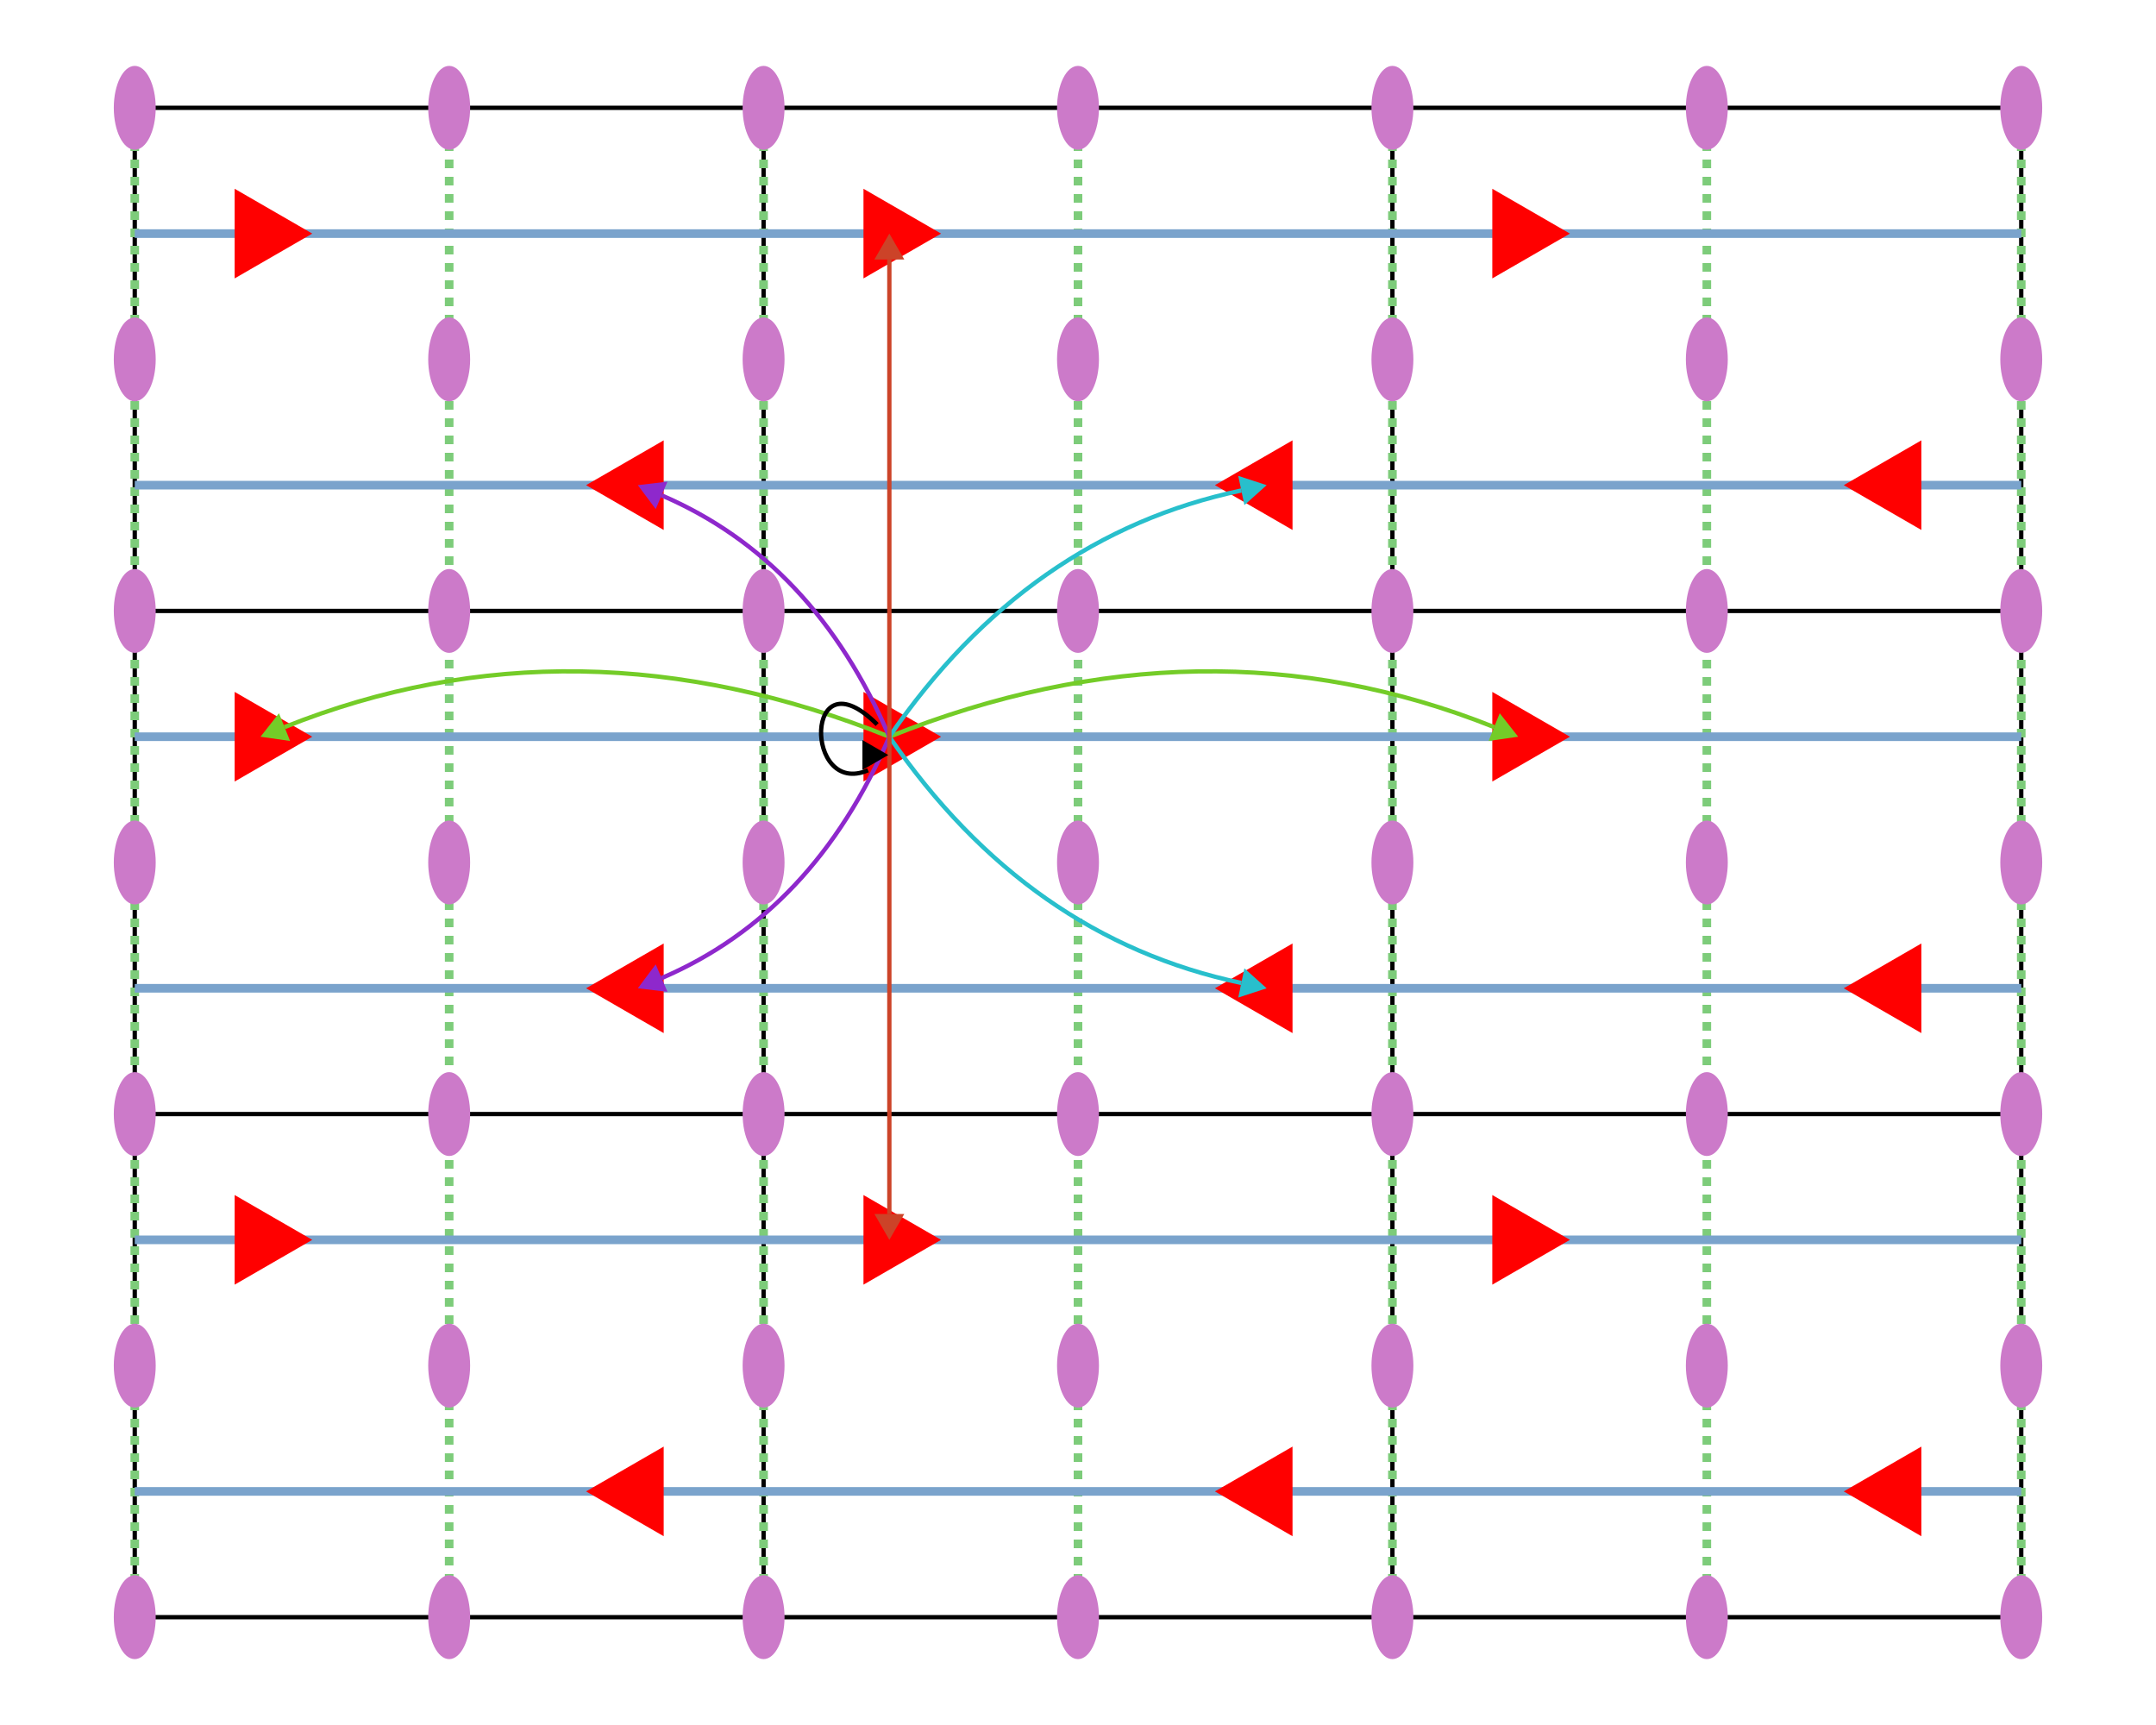
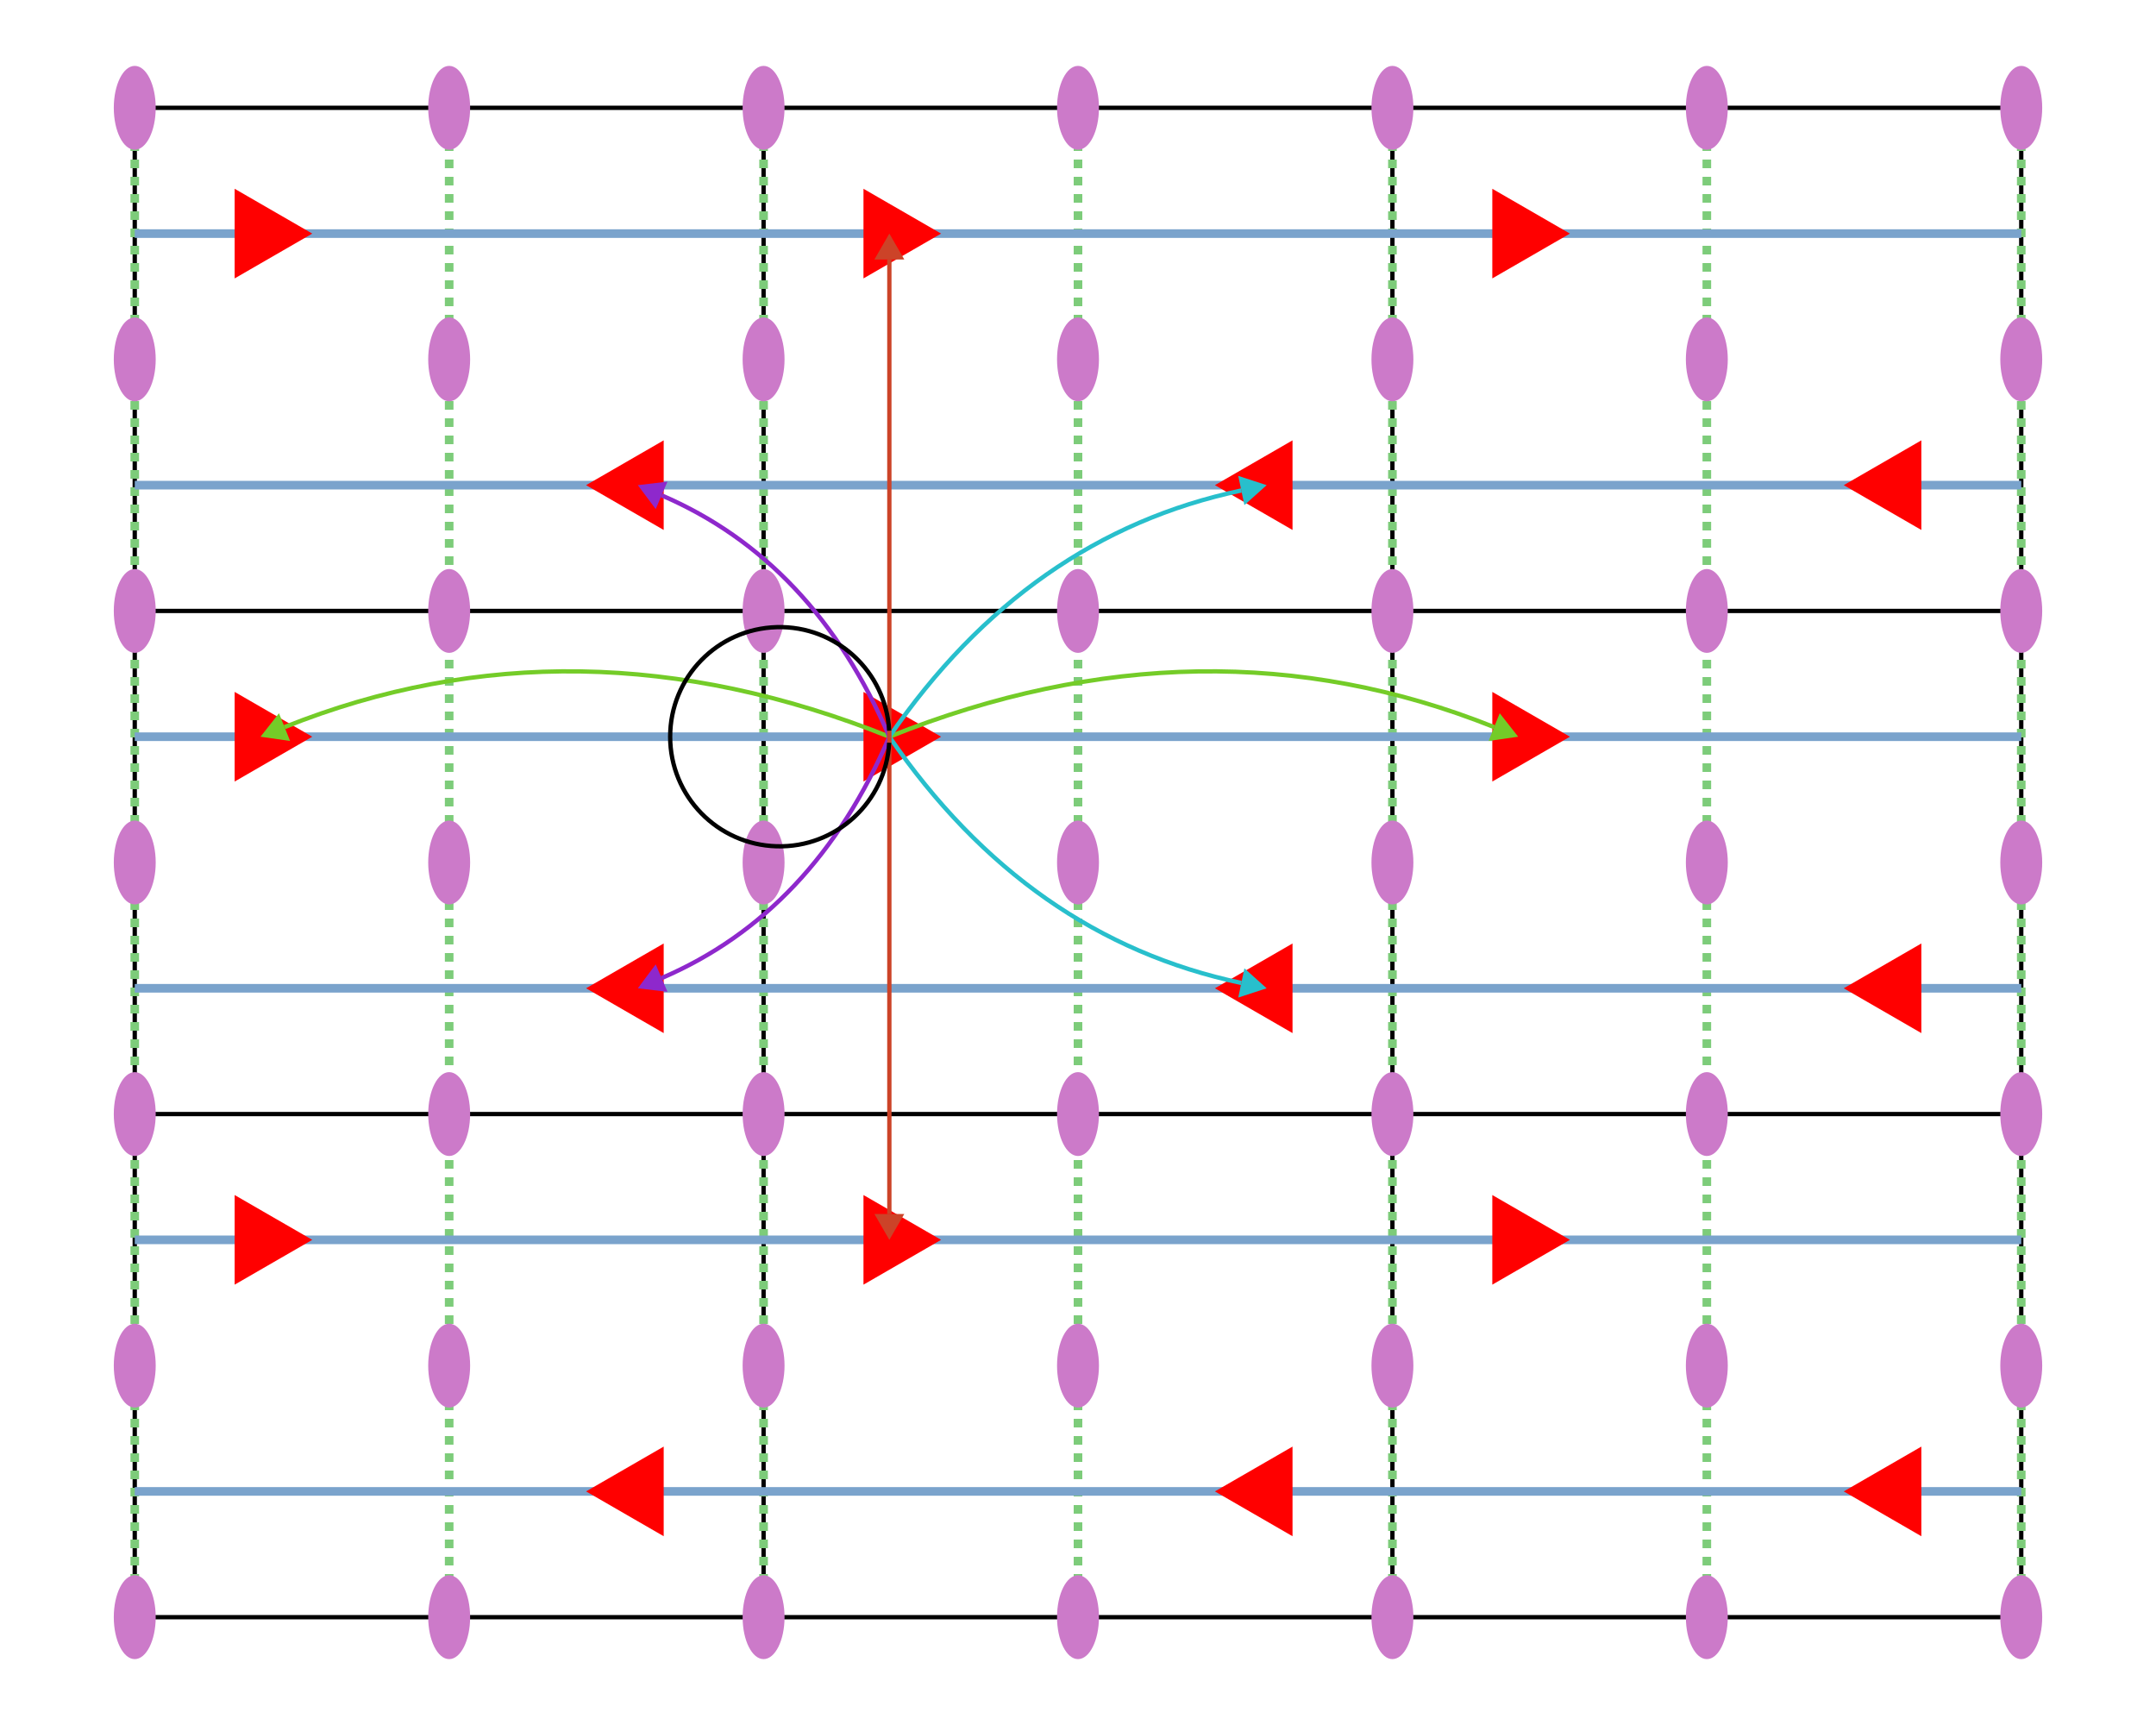
<svg xmlns="http://www.w3.org/2000/svg" width="500" height="400.0" viewBox="0 0 500 400.0">
  <defs>
</defs>
  <path d="M31.25,25.0 L31.25,375.0" stroke="black" stroke-width="1.0" />
  <path d="M177.083,25.0 L177.083,375.0" stroke="black" stroke-width="1.0" />
  <path d="M322.917,25.0 L322.917,375.0" stroke="black" stroke-width="1.0" />
  <path d="M468.75,25.0 L468.75,375.0" stroke="black" stroke-width="1.0" />
  <path d="M31.25,25.0 L468.75,25.0" stroke="black" stroke-width="1.0" />
  <path d="M31.25,141.667 L468.75,141.667" stroke="black" stroke-width="1.0" />
  <path d="M31.25,258.333 L468.75,258.333" stroke="black" stroke-width="1.0" />
  <path d="M31.25,375.0 L468.75,375.0" stroke="black" stroke-width="1.0" />
  <path d="M31.25,25.0 L31.25,375.0" stroke="#7dcc7a" stroke-width="2" stroke-dasharray="2 2" />
  <path d="M104.167,25.0 L104.167,375.0" stroke="#7dcc7a" stroke-width="2" stroke-dasharray="2 2" />
  <path d="M177.083,25.0 L177.083,375.0" stroke="#7dcc7a" stroke-width="2" stroke-dasharray="2 2" />
  <path d="M250.0,25.0 L250.0,375.0" stroke="#7dcc7a" stroke-width="2" stroke-dasharray="2 2" />
  <path d="M322.917,25.0 L322.917,375.0" stroke="#7dcc7a" stroke-width="2" stroke-dasharray="2 2" />
  <path d="M395.833,25.0 L395.833,375.0" stroke="#7dcc7a" stroke-width="2" stroke-dasharray="2 2" />
  <path d="M468.75,25.0 L468.75,375.0" stroke="#7dcc7a" stroke-width="2" stroke-dasharray="2 2" />
  <path d="M31.25,54.167 L468.75,54.167" stroke="#7aa3cc" stroke-width="2" />
  <path d="M31.25,112.5 L468.75,112.5" stroke="#7aa3cc" stroke-width="2" />
  <path d="M31.25,170.833 L468.75,170.833" stroke="#7aa3cc" stroke-width="2" />
  <path d="M31.25,229.167 L468.75,229.167" stroke="#7aa3cc" stroke-width="2" />
  <path d="M31.25,287.5 L468.75,287.5" stroke="#7aa3cc" stroke-width="2" />
  <path d="M31.25,345.833 L468.75,345.833" stroke="#7aa3cc" stroke-width="2" />
  <ellipse cx="31.25" cy="25.0" rx="4.861" ry="9.722" fill="#cc7ac9" />
  <ellipse cx="31.25" cy="83.333" rx="4.861" ry="9.722" fill="#cc7ac9" />
  <ellipse cx="31.25" cy="141.667" rx="4.861" ry="9.722" fill="#cc7ac9" />
  <ellipse cx="31.25" cy="200.0" rx="4.861" ry="9.722" fill="#cc7ac9" />
  <ellipse cx="31.25" cy="258.333" rx="4.861" ry="9.722" fill="#cc7ac9" />
  <ellipse cx="31.25" cy="316.667" rx="4.861" ry="9.722" fill="#cc7ac9" />
  <ellipse cx="31.25" cy="375.0" rx="4.861" ry="9.722" fill="#cc7ac9" />
  <ellipse cx="104.167" cy="25.0" rx="4.861" ry="9.722" fill="#cc7ac9" />
  <ellipse cx="104.167" cy="83.333" rx="4.861" ry="9.722" fill="#cc7ac9" />
  <ellipse cx="104.167" cy="141.667" rx="4.861" ry="9.722" fill="#cc7ac9" />
  <ellipse cx="104.167" cy="200.0" rx="4.861" ry="9.722" fill="#cc7ac9" />
  <ellipse cx="104.167" cy="258.333" rx="4.861" ry="9.722" fill="#cc7ac9" />
  <ellipse cx="104.167" cy="316.667" rx="4.861" ry="9.722" fill="#cc7ac9" />
  <ellipse cx="104.167" cy="375.0" rx="4.861" ry="9.722" fill="#cc7ac9" />
  <ellipse cx="177.083" cy="25.0" rx="4.861" ry="9.722" fill="#cc7ac9" />
  <ellipse cx="177.083" cy="83.333" rx="4.861" ry="9.722" fill="#cc7ac9" />
  <ellipse cx="177.083" cy="141.667" rx="4.861" ry="9.722" fill="#cc7ac9" />
  <ellipse cx="177.083" cy="200.0" rx="4.861" ry="9.722" fill="#cc7ac9" />
  <ellipse cx="177.083" cy="258.333" rx="4.861" ry="9.722" fill="#cc7ac9" />
  <ellipse cx="177.083" cy="316.667" rx="4.861" ry="9.722" fill="#cc7ac9" />
  <ellipse cx="177.083" cy="375.0" rx="4.861" ry="9.722" fill="#cc7ac9" />
  <ellipse cx="250.0" cy="25.0" rx="4.861" ry="9.722" fill="#cc7ac9" />
  <ellipse cx="250.0" cy="83.333" rx="4.861" ry="9.722" fill="#cc7ac9" />
  <ellipse cx="250.0" cy="141.667" rx="4.861" ry="9.722" fill="#cc7ac9" />
  <ellipse cx="250.0" cy="200.0" rx="4.861" ry="9.722" fill="#cc7ac9" />
  <ellipse cx="250.0" cy="258.333" rx="4.861" ry="9.722" fill="#cc7ac9" />
  <ellipse cx="250.0" cy="316.667" rx="4.861" ry="9.722" fill="#cc7ac9" />
  <ellipse cx="250.0" cy="375.0" rx="4.861" ry="9.722" fill="#cc7ac9" />
  <ellipse cx="322.917" cy="25.0" rx="4.861" ry="9.722" fill="#cc7ac9" />
  <ellipse cx="322.917" cy="83.333" rx="4.861" ry="9.722" fill="#cc7ac9" />
  <ellipse cx="322.917" cy="141.667" rx="4.861" ry="9.722" fill="#cc7ac9" />
  <ellipse cx="322.917" cy="200.0" rx="4.861" ry="9.722" fill="#cc7ac9" />
  <ellipse cx="322.917" cy="258.333" rx="4.861" ry="9.722" fill="#cc7ac9" />
  <ellipse cx="322.917" cy="316.667" rx="4.861" ry="9.722" fill="#cc7ac9" />
  <ellipse cx="322.917" cy="375.0" rx="4.861" ry="9.722" fill="#cc7ac9" />
  <ellipse cx="395.833" cy="25.0" rx="4.861" ry="9.722" fill="#cc7ac9" />
  <ellipse cx="395.833" cy="83.333" rx="4.861" ry="9.722" fill="#cc7ac9" />
  <ellipse cx="395.833" cy="141.667" rx="4.861" ry="9.722" fill="#cc7ac9" />
  <ellipse cx="395.833" cy="200.0" rx="4.861" ry="9.722" fill="#cc7ac9" />
  <ellipse cx="395.833" cy="258.333" rx="4.861" ry="9.722" fill="#cc7ac9" />
  <ellipse cx="395.833" cy="316.667" rx="4.861" ry="9.722" fill="#cc7ac9" />
  <ellipse cx="395.833" cy="375.0" rx="4.861" ry="9.722" fill="#cc7ac9" />
  <ellipse cx="468.75" cy="25.0" rx="4.861" ry="9.722" fill="#cc7ac9" />
  <ellipse cx="468.75" cy="83.333" rx="4.861" ry="9.722" fill="#cc7ac9" />
  <ellipse cx="468.75" cy="141.667" rx="4.861" ry="9.722" fill="#cc7ac9" />
  <ellipse cx="468.75" cy="200.0" rx="4.861" ry="9.722" fill="#cc7ac9" />
  <ellipse cx="468.75" cy="258.333" rx="4.861" ry="9.722" fill="#cc7ac9" />
  <ellipse cx="468.75" cy="316.667" rx="4.861" ry="9.722" fill="#cc7ac9" />
  <ellipse cx="468.75" cy="375.0" rx="4.861" ry="9.722" fill="#cc7ac9" />
  <path d="M72.417,54.167 L54.417,64.559 L54.417,43.774" fill="red" />
  <path d="M135.917,112.5 L153.917,102.108 L153.917,122.892" fill="red" />
  <path d="M72.417,170.833 L54.417,181.226 L54.417,160.441" fill="red" />
  <path d="M135.917,229.167 L153.917,218.774 L153.917,239.559" fill="red" />
  <path d="M72.417,287.5 L54.417,297.892 L54.417,277.108" fill="red" />
  <path d="M135.917,345.833 L153.917,335.441 L153.917,356.226" fill="red" />
  <path d="M218.25,54.167 L200.25,64.559 L200.25,43.774" fill="red" />
  <path d="M281.75,112.5 L299.75,102.108 L299.75,122.892" fill="red" />
  <path d="M218.25,170.833 L200.25,181.226 L200.25,160.441" fill="red" />
  <path d="M281.75,229.167 L299.75,218.774 L299.75,239.559" fill="red" />
  <path d="M218.25,287.5 L200.25,297.892 L200.25,277.108" fill="red" />
  <path d="M281.75,345.833 L299.75,335.441 L299.75,356.226" fill="red" />
  <path d="M364.083,54.167 L346.083,64.559 L346.083,43.774" fill="red" />
  <path d="M427.583,112.5 L445.583,102.108 L445.583,122.892" fill="red" />
  <path d="M364.083,170.833 L346.083,181.226 L346.083,160.441" fill="red" />
  <path d="M427.583,229.167 L445.583,218.774 L445.583,239.559" fill="red" />
  <path d="M364.083,287.5 L346.083,297.892 L346.083,277.108" fill="red" />
  <path d="M427.583,345.833 L445.583,335.441 L445.583,356.226" fill="red" />
  <g>
    <path d="M206.25,170.833 Q279.167,141.667,346.512,168.605" fill="none" stroke="#74cc28" stroke-width="1.0" stroke-dasharray="none" />
    <path d="M352.083,170.833 L345.226,171.821 L347.799,165.389" fill="#74cc28" />
  </g>
  <g>
    <path d="M206.25,170.833 Q133.333,141.667,65.988,168.605" fill="none" stroke="#74cc28" stroke-width="1.0" stroke-dasharray="none" />
    <path d="M60.417,170.833 L64.701,165.389 L67.274,171.821" fill="#74cc28" />
  </g>
  <g>
    <path d="M206.25,170.833 Q238.333,217.5,287.879,227.931" fill="none" stroke="#28bfcc" stroke-width="1.0" stroke-dasharray="none" />
    <path d="M293.75,229.167 L287.165,231.32 L288.592,224.541" fill="#28bfcc" />
  </g>
  <g>
    <path d="M206.25,170.833 Q238.333,124.167,287.879,113.736" fill="none" stroke="#28bfcc" stroke-width="1.0" stroke-dasharray="none" />
    <path d="M293.75,112.5 L288.592,117.126 L287.165,110.346" fill="#28bfcc" />
  </g>
  <g>
    <path d="M206.25,170.833 Q188.75,130,153.432,114.864" fill="none" stroke="#8e28cc" stroke-width="1.0" stroke-dasharray="none" />
    <path d="M147.917,112.5 L154.796,111.68 L152.067,118.048" fill="#8e28cc" />
  </g>
  <g>
    <path d="M206.25,170.833 Q188.75,211.667,153.432,226.803" fill="none" stroke="#8e28cc" stroke-width="1.0" stroke-dasharray="none" />
    <path d="M147.917,229.167 L152.067,223.619 L154.796,229.987" fill="#8e28cc" />
  </g>
  <g>
    <path d="M206.25,170.833 L206.25,281.5" fill="none" stroke="#cc4328" stroke-width="1.0" stroke-dasharray="none" />
    <path d="M206.25,287.5 L202.786,281.5 L209.714,281.5" fill="#cc4328" />
  </g>
  <g>
    <path d="M206.25,170.833 L206.25,60.167" fill="none" stroke="#cc4328" stroke-width="1.0" stroke-dasharray="none" />
    <path d="M206.25,54.167 L209.714,60.167 L202.786,60.167" fill="#cc4328" />
  </g>
  <g>
-     <path d="M203.422,168.005 c-16.971,-16.971,-16.971,16.971,-2.121,10.607" fill="none" stroke="black" stroke-width="1.0" stroke-dasharray="none" />
-     <path d="M206.007,175.076 L200.007,178.54 L200.007,171.612" fill="black" />
+     <path d="M206.212,172.226 A25.416,25.416,0,1,1,206.212,169.44" fill="none" stroke="black" stroke-width="1.0" stroke-dasharray="none" />
  </g>
</svg>
